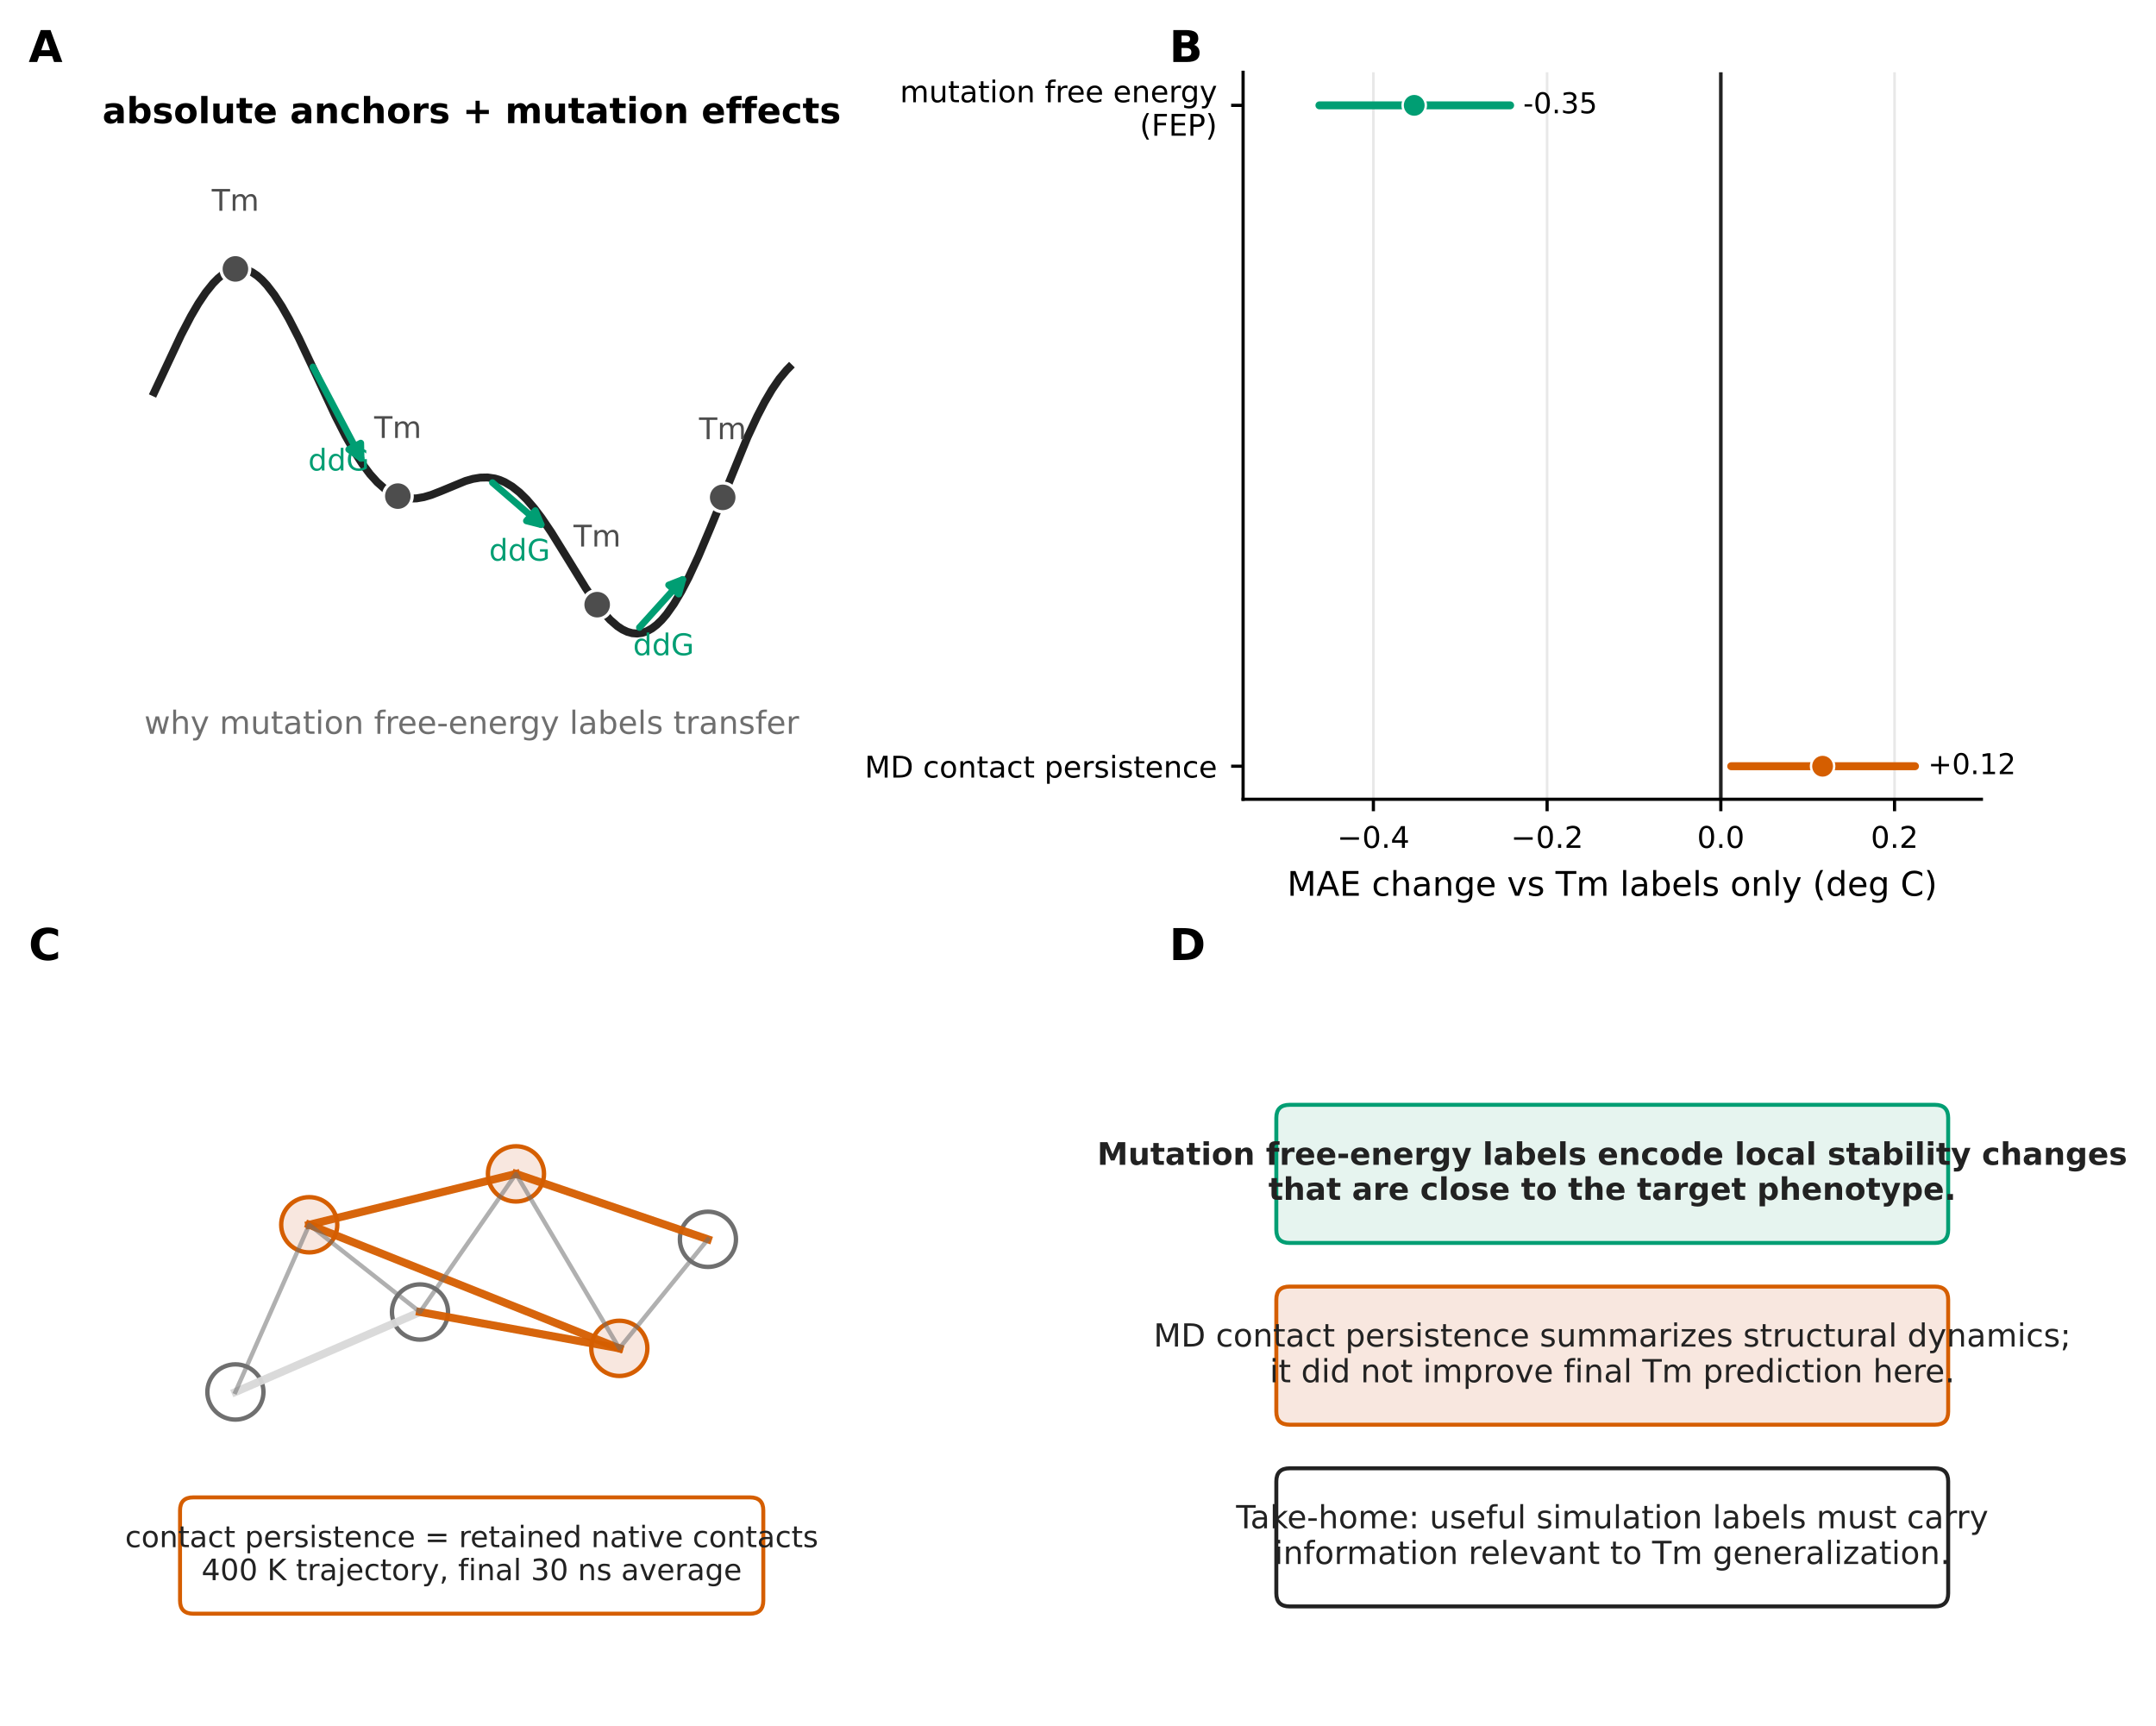
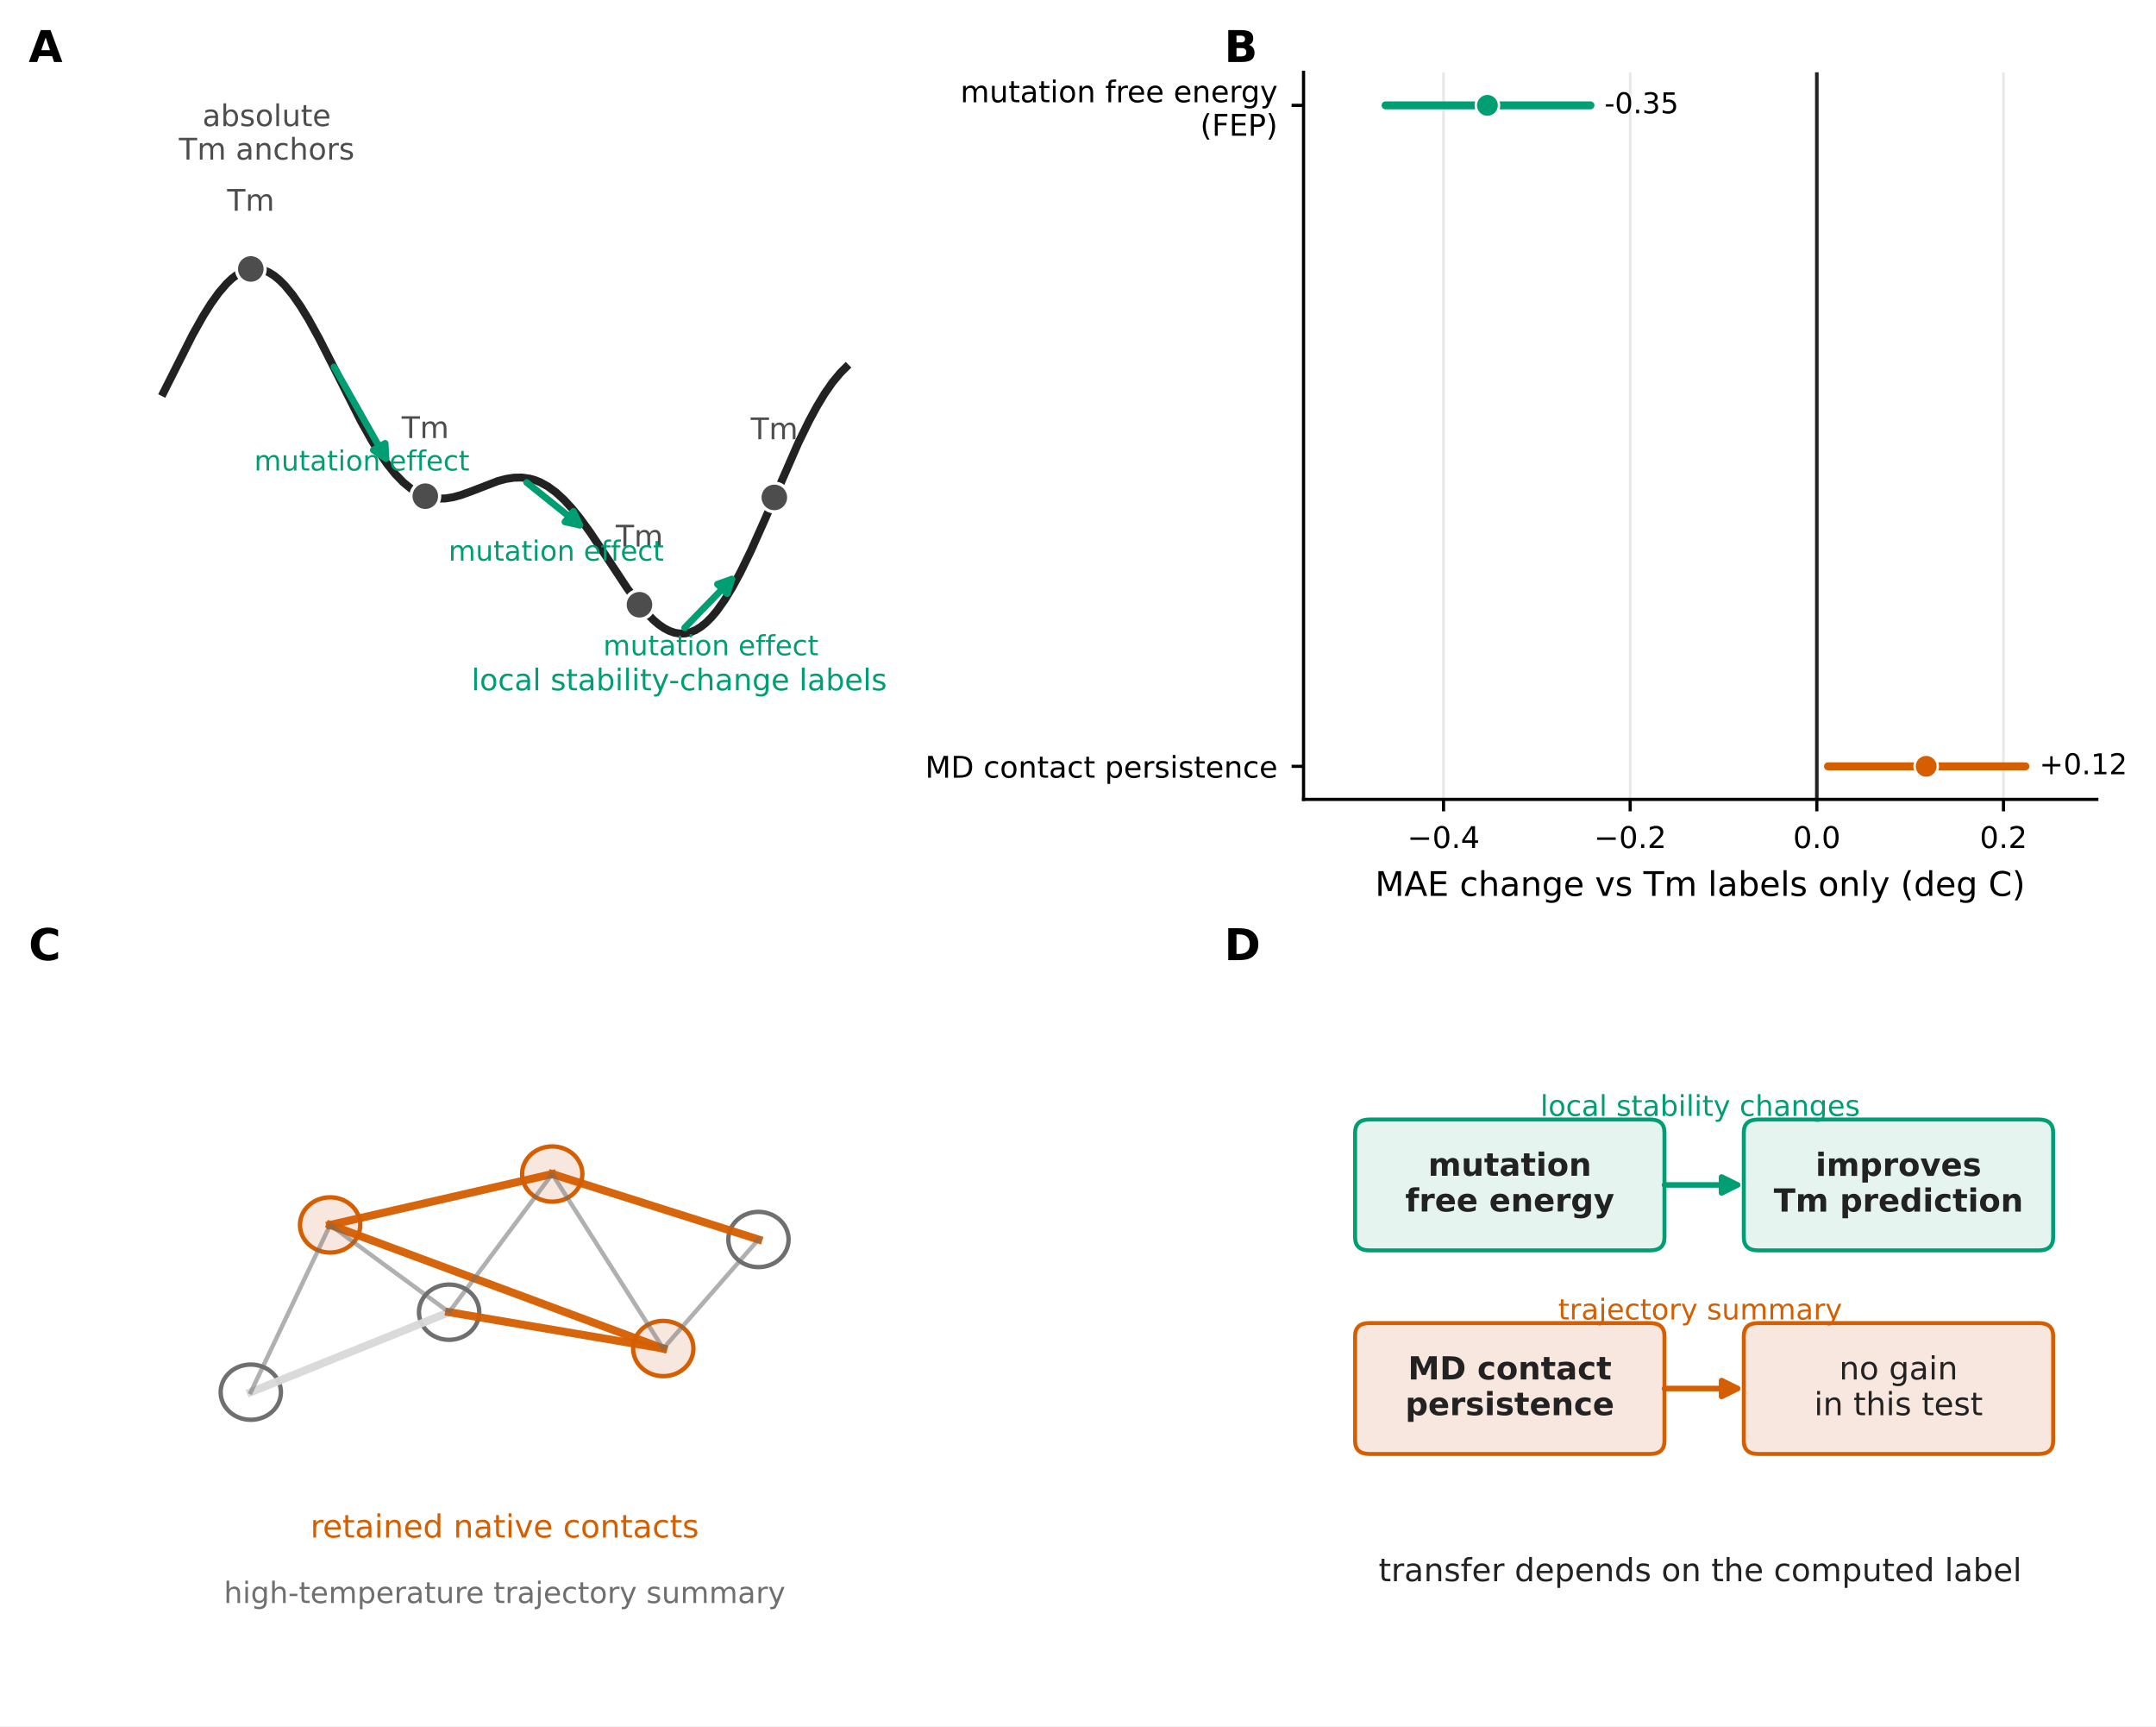
- <svg xmlns="http://www.w3.org/2000/svg" xmlns:xlink="http://www.w3.org/1999/xlink" width="541.231pt" height="433.198pt" viewBox="0 0 541.231 433.198" version="1.1">
+ <svg xmlns="http://www.w3.org/2000/svg" xmlns:xlink="http://www.w3.org/1999/xlink" width="541.199pt" height="433.198pt" viewBox="0 0 541.199 433.198" version="1.1">
  <defs>
    <style type="text/css">*{stroke-linejoin: round; stroke-linecap: butt}</style>
  </defs>
  <g id="figure_1">
    <g id="patch_1">
-       <path d="M 0 433.198  L 541.231 433.198  L 541.231 0  L 0 0  z " style="fill: #ffffff" />
+       <path d="M 0 433.198  L 541.199 433.198  L 541.199 0  L 0 0  z " style="fill: #ffffff" />
    </g>
    <g id="axes_1">
      <g id="patch_2">
-         <path d="M 25.734 200.605  L 211.076 200.605  L 211.076 18.147  L 25.734 18.147  z " style="fill: #ffffff" />
+         <path d="M 27.112 200.605  L 226.232 200.605  L 226.232 18.147  L 27.112 18.147  z " style="fill: #ffffff" />
      </g>
      <g id="matplotlib.axis_1" />
      <g id="matplotlib.axis_2" />
      <g id="line2d_1">
-         <path d="M 38.708 98.486  L 45.478 84.056  L 47.939 79.346  L 49.786 76.189  L 51.632 73.432  L 53.478 71.139  L 54.709 69.894  L 55.94 68.891  L 57.171 68.141  L 58.402 67.651  L 59.632 67.427  L 60.863 67.469  L 62.094 67.779  L 63.325 68.353  L 64.556 69.185  L 65.787 70.267  L 67.017 71.587  L 68.864 73.984  L 70.71 76.833  L 72.556 80.068  L 75.018 84.858  L 78.71 92.676  L 84.249 104.516  L 86.711 109.34  L 89.173 113.668  L 91.019 116.515  L 92.865 118.977  L 94.711 121.028  L 96.558 122.655  L 97.788 123.504  L 99.019 124.169  L 100.25 124.655  L 101.481 124.97  L 102.712 125.125  L 104.558 125.085  L 106.404 124.765  L 108.251 124.222  L 110.712 123.263  L 116.866 120.714  L 118.713 120.187  L 120.559 119.878  L 122.405 119.84  L 124.251 120.113  L 125.482 120.483  L 126.713 121.012  L 128.559 122.109  L 130.406 123.571  L 132.252 125.388  L 134.098 127.536  L 135.944 129.979  L 138.406 133.611  L 142.099 139.571  L 147.022 147.575  L 149.484 151.183  L 151.33 153.565  L 153.176 155.589  L 155.022 157.191  L 156.253 157.997  L 157.484 158.576  L 158.715 158.916  L 159.946 159.009  L 161.177 158.848  L 162.408 158.427  L 163.638 157.747  L 164.869 156.808  L 166.1 155.614  L 167.331 154.173  L 169.177 151.567  L 171.023 148.466  L 172.87 144.925  L 175.331 139.631  L 178.408 132.343  L 187.64 109.745  L 190.101 104.464  L 191.948 100.912  L 193.794 97.77  L 195.64 95.078  L 197.486 92.864  L 198.102 92.235  L 198.102 92.235  " clip-path="url(#p7f6412b1ec)" style="fill: none; stroke: #222222; stroke-width: 2; stroke-linecap: square" />
+         <path d="M 41.05 98.486  L 48.323 84.056  L 50.968 79.346  L 52.952 76.189  L 54.935 73.432  L 56.919 71.139  L 58.241 69.894  L 59.563 68.891  L 60.886 68.141  L 62.208 67.651  L 63.53 67.427  L 64.853 67.469  L 66.175 67.779  L 67.497 68.353  L 68.82 69.185  L 70.142 70.267  L 71.464 71.587  L 73.448 73.984  L 75.431 76.833  L 77.415 80.068  L 80.06 84.858  L 83.365 91.344  L 90.638 105.76  L 93.283 110.474  L 95.267 113.668  L 97.25 116.515  L 99.234 118.977  L 101.217 121.028  L 103.201 122.655  L 104.523 123.504  L 105.845 124.169  L 107.168 124.655  L 108.49 124.97  L 109.812 125.125  L 111.796 125.085  L 113.779 124.765  L 115.763 124.222  L 118.408 123.263  L 125.019 120.714  L 127.003 120.187  L 128.986 119.878  L 130.97 119.84  L 132.953 120.113  L 134.276 120.483  L 135.598 121.012  L 137.582 122.109  L 139.565 123.571  L 141.549 125.388  L 143.532 127.536  L 145.516 129.979  L 148.16 133.611  L 152.127 139.571  L 157.417 147.575  L 160.061 151.183  L 162.045 153.565  L 164.028 155.589  L 165.351 156.708  L 166.673 157.622  L 167.996 158.315  L 169.318 158.776  L 170.64 158.994  L 171.963 158.961  L 173.285 158.67  L 174.607 158.12  L 175.93 157.31  L 177.252 156.243  L 178.574 154.924  L 179.897 153.362  L 181.88 150.586  L 183.864 147.332  L 185.847 143.658  L 188.492 138.224  L 191.798 130.827  L 200.393 111.147  L 203.038 105.73  L 205.021 102.053  L 207.005 98.769  L 208.988 95.924  L 210.972 93.548  L 212.294 92.235  L 212.294 92.235  " clip-path="url(#p0a78d95cc8)" style="fill: none; stroke: #222222; stroke-width: 2; stroke-linecap: square" />
      </g>
      <g id="text_1">
-         <text style="font-size: 7.5px; font-family: 'DejaVu Sans'; text-anchor: middle; fill: #4d4d4d" x="59.096" y="52.899" transform="rotate(-0 59.09565 52.89883)">Tm</text>
+         <text style="font-size: 7.5px; font-family: 'DejaVu Sans'; text-anchor: middle; fill: #4d4d4d" x="62.954" y="52.899" transform="rotate(-0 62.95372 52.89883)">Tm</text>
      </g>
      <g id="text_2">
-         <text style="font-size: 7.5px; font-family: 'DejaVu Sans'; text-anchor: middle; fill: #4d4d4d" x="99.871" y="109.922" transform="rotate(-0 99.87081 109.9217)">Tm</text>
+         <text style="font-size: 7.5px; font-family: 'DejaVu Sans'; text-anchor: middle; fill: #4d4d4d" x="106.76" y="109.922" transform="rotate(-0 106.7602 109.9217)">Tm</text>
      </g>
      <g id="text_3">
-         <text style="font-size: 7.5px; font-family: 'DejaVu Sans'; text-anchor: middle; fill: #4d4d4d" x="149.913" y="137.165" transform="rotate(-0 149.913 137.1649)">Tm</text>
+         <text style="font-size: 7.5px; font-family: 'DejaVu Sans'; text-anchor: middle; fill: #4d4d4d" x="160.523" y="137.165" transform="rotate(-0 160.5227 137.1649)">Tm</text>
      </g>
      <g id="text_4">
-         <text style="font-size: 7.5px; font-family: 'DejaVu Sans'; text-anchor: middle; fill: #4d4d4d" x="181.421" y="110.233" transform="rotate(-0 181.4211 110.2334)">Tm</text>
+         <text style="font-size: 7.5px; font-family: 'DejaVu Sans'; text-anchor: middle; fill: #4d4d4d" x="194.373" y="110.233" transform="rotate(-0 194.3732 110.2334)">Tm</text>
      </g>
      <g id="patch_3">
-         <path d="M 78.562 92.11  Q 85.044 104.403 90.639 115.015  " style="fill: none; stroke: #009e73; stroke-width: 1.7; stroke-linecap: round" />
-         <path d="M 90.557 111.215  L 90.639 115.015  L 87.55 112.801  z " style="fill: #009e73; stroke: #009e73; stroke-width: 1.7; stroke-linecap: round" />
+         <path d="M 83.852 92.082  Q 90.83 104.402 96.872 115.067  " style="fill: none; stroke: #009e73; stroke-width: 1.7; stroke-linecap: round" />
+         <path d="M 96.675 111.271  L 96.872 115.067  L 93.717 112.946  z " style="fill: #009e73; stroke: #009e73; stroke-width: 1.7; stroke-linecap: round" />
      </g>
      <g id="text_5">
-         <text style="font-size: 7.5px; font-family: 'DejaVu Sans'; text-anchor: middle; fill: #009e73" x="85.043" y="118.087" transform="rotate(-0 85.04348 118.0868)">ddG</text>
+         <text style="font-size: 7px; font-family: 'DejaVu Sans'; text-anchor: middle; fill: #009e73" x="90.831" y="118.087" transform="rotate(-0 90.83058 118.0868)">mutation effect</text>
      </g>
      <g id="patch_4">
-         <path d="M 123.625 121.135  Q 130.451 127.022 135.839 131.667  " style="fill: none; stroke: #009e73; stroke-width: 1.7; stroke-linecap: round" />
-         <path d="M 134.374 128.159  L 135.839 131.667  L 132.153 130.734  z " style="fill: #009e73; stroke: #009e73; stroke-width: 1.7; stroke-linecap: round" />
+         <path d="M 132.214 121.082  Q 139.615 127.022 145.533 131.772  " style="fill: none; stroke: #009e73; stroke-width: 1.7; stroke-linecap: round" />
+         <path d="M 143.946 128.318  L 145.533 131.772  L 141.818 130.97  z " style="fill: #009e73; stroke: #009e73; stroke-width: 1.7; stroke-linecap: round" />
      </g>
      <g id="text_6">
-         <text style="font-size: 7.5px; font-family: 'DejaVu Sans'; text-anchor: middle; fill: #009e73" x="130.452" y="140.707" transform="rotate(-0 130.4522 140.7066)">ddG</text>
+         <text style="font-size: 7px; font-family: 'DejaVu Sans'; text-anchor: middle; fill: #009e73" x="139.615" y="140.707" transform="rotate(-0 139.6151 140.7066)">mutation effect</text>
      </g>
      <g id="patch_5">
-         <path d="M 160.521 157.489  Q 166.594 150.761 171.394 145.444  " style="fill: none; stroke: #009e73; stroke-width: 1.7; stroke-linecap: round" />
-         <path d="M 167.854 146.829  L 171.394 145.444  L 170.378 149.107  z " style="fill: #009e73; stroke: #009e73; stroke-width: 1.7; stroke-linecap: round" />
+         <path d="M 171.873 157.537  Q 178.444 150.761 183.692 145.35  " style="fill: none; stroke: #009e73; stroke-width: 1.7; stroke-linecap: round" />
+         <path d="M 180.105 146.607  L 183.692 145.35  L 182.546 148.974  z " style="fill: #009e73; stroke: #009e73; stroke-width: 1.7; stroke-linecap: round" />
      </g>
      <g id="text_7">
-         <text style="font-size: 7.5px; font-family: 'DejaVu Sans'; text-anchor: middle; fill: #009e73" x="166.594" y="164.446" transform="rotate(-0 166.5938 164.4464)">ddG</text>
+         <text style="font-size: 7px; font-family: 'DejaVu Sans'; text-anchor: middle; fill: #009e73" x="178.444" y="164.446" transform="rotate(-0 178.4436 164.4464)">mutation effect</text>
      </g>
      <g id="text_8">
-         <text style="font-weight: 700; font-size: 9px; font-family: 'DejaVu Sans'; text-anchor: middle" x="118.405" y="30.92" transform="rotate(-0 118.405 30.91951)">absolute anchors + mutation effects</text>
+         <text style="font-size: 7.5px; font-family: 'DejaVu Sans'; fill: #4d4d4d" transform="translate(50.81347 31.64404)">absolute</text>
+         <text style="font-size: 7.5px; font-family: 'DejaVu Sans'; fill: #4d4d4d" transform="translate(44.89844 40.0424)">Tm anchors</text>
      </g>
      <g id="text_9">
-         <text style="font-size: 8px; font-family: 'DejaVu Sans'; text-anchor: middle; fill: #6f6f6f" x="118.405" y="184.184" transform="rotate(-0 118.405 184.1841)">why mutation free-energy labels transfer</text>
+         <text style="font-size: 7.5px; font-family: 'DejaVu Sans'; text-anchor: middle; fill: #009e73" x="170.479" y="173.237" transform="rotate(-0 170.4788 173.2366)">local stability-change labels</text>
      </g>
      <g id="text_10">
        <text style="font-weight: 700; font-size: 11px; font-family: 'DejaVu Sans'; text-anchor: start" x="7.2" y="15.558" transform="rotate(-0 7.2 15.55828)">A</text>
      </g>
      <g id="PathCollection_1">
        <defs>
-           <path id="m92c6ccf106" d="M 0 3.606  C 0.956 3.606 1.873 3.226 2.55 2.55  C 3.226 1.873 3.606 0.956 3.606 0  C 3.606 -0.956 3.226 -1.873 2.55 -2.55  C 1.873 -3.226 0.956 -3.606 0 -3.606  C -0.956 -3.606 -1.873 -3.226 -2.55 -2.55  C -3.226 -1.873 -3.606 -0.956 -3.606 0  C -3.606 0.956 -3.226 1.873 -2.55 2.55  C -1.873 3.226 -0.956 3.606 0 3.606  z " style="stroke: #ffffff; stroke-width: 0.8" />
+           <path id="m68d728c85e" d="M 0 3.606  C 0.956 3.606 1.873 3.226 2.55 2.55  C 3.226 1.873 3.606 0.956 3.606 0  C 3.606 -0.956 3.226 -1.873 2.55 -2.55  C 1.873 -3.226 0.956 -3.606 0 -3.606  C -0.956 -3.606 -1.873 -3.226 -2.55 -2.55  C -3.226 -1.873 -3.606 -0.956 -3.606 0  C -3.606 0.956 -3.226 1.873 -2.55 2.55  C -1.873 3.226 -0.956 3.606 0 3.606  z " style="stroke: #ffffff; stroke-width: 0.8" />
        </defs>
-         <g clip-path="url(#p7f6412b1ec)">
-           <use xlink:href="#m92c6ccf106" x="59.096" y="67.495" style="fill: #4d4d4d; stroke: #ffffff; stroke-width: 0.8" />
-           <use xlink:href="#m92c6ccf106" x="99.871" y="124.518" style="fill: #4d4d4d; stroke: #ffffff; stroke-width: 0.8" />
-           <use xlink:href="#m92c6ccf106" x="149.913" y="151.762" style="fill: #4d4d4d; stroke: #ffffff; stroke-width: 0.8" />
-           <use xlink:href="#m92c6ccf106" x="181.421" y="124.83" style="fill: #4d4d4d; stroke: #ffffff; stroke-width: 0.8" />
+         <g clip-path="url(#p0a78d95cc8)">
+           <use xlink:href="#m68d728c85e" x="62.954" y="67.495" style="fill: #4d4d4d; stroke: #ffffff; stroke-width: 0.8" />
+           <use xlink:href="#m68d728c85e" x="106.76" y="124.518" style="fill: #4d4d4d; stroke: #ffffff; stroke-width: 0.8" />
+           <use xlink:href="#m68d728c85e" x="160.523" y="151.762" style="fill: #4d4d4d; stroke: #ffffff; stroke-width: 0.8" />
+           <use xlink:href="#m68d728c85e" x="194.373" y="124.83" style="fill: #4d4d4d; stroke: #ffffff; stroke-width: 0.8" />
        </g>
      </g>
    </g>
    <g id="axes_2">
      <g id="patch_6">
-         <path d="M 312.06 200.605  L 497.401 200.605  L 497.401 18.147  L 312.06 18.147  z " style="fill: #ffffff" />
+         <path d="M 327.217 200.605  L 526.337 200.605  L 526.337 18.147  L 327.217 18.147  z " style="fill: #ffffff" />
      </g>
      <g id="matplotlib.axis_3">
        <g id="xtick_1">
          <g id="line2d_2">
-             <path d="M 344.767 200.605  L 344.767 18.147  " clip-path="url(#p10376f0e86)" style="fill: none; stroke: #e8e8e8; stroke-width: 0.65; stroke-linecap: square" />
+             <path d="M 362.355 200.605  L 362.355 18.147  " clip-path="url(#pe336ea49fa)" style="fill: none; stroke: #e8e8e8; stroke-width: 0.65; stroke-linecap: square" />
          </g>
          <g id="line2d_3">
            <defs>
-               <path id="ma1f1b4b712" d="M 0 0  L 0 3  " style="stroke: #000000; stroke-width: 0.8" />
+               <path id="mdc7cc688bf" d="M 0 0  L 0 3  " style="stroke: #000000; stroke-width: 0.8" />
            </defs>
            <g>
-               <use xlink:href="#ma1f1b4b712" x="344.767" y="200.605" style="stroke: #000000; stroke-width: 0.8" />
+               <use xlink:href="#mdc7cc688bf" x="362.355" y="200.605" style="stroke: #000000; stroke-width: 0.8" />
            </g>
          </g>
          <g id="text_11">
-             <text style="font-size: 7.5px; font-family: 'DejaVu Sans'; text-anchor: middle" x="344.767" y="212.804" transform="rotate(-0 344.7672 212.8041)">−0.4</text>
+             <text style="font-size: 7.5px; font-family: 'DejaVu Sans'; text-anchor: middle" x="362.355" y="212.804" transform="rotate(-0 362.3555 212.8041)">−0.4</text>
          </g>
        </g>
        <g id="xtick_2">
          <g id="line2d_4">
-             <path d="M 388.377 200.605  L 388.377 18.147  " clip-path="url(#p10376f0e86)" style="fill: none; stroke: #e8e8e8; stroke-width: 0.65; stroke-linecap: square" />
+             <path d="M 409.207 200.605  L 409.207 18.147  " clip-path="url(#pe336ea49fa)" style="fill: none; stroke: #e8e8e8; stroke-width: 0.65; stroke-linecap: square" />
          </g>
          <g id="line2d_5">
            <g>
-               <use xlink:href="#ma1f1b4b712" x="388.377" y="200.605" style="stroke: #000000; stroke-width: 0.8" />
+               <use xlink:href="#mdc7cc688bf" x="409.207" y="200.605" style="stroke: #000000; stroke-width: 0.8" />
            </g>
          </g>
          <g id="text_12">
-             <text style="font-size: 7.5px; font-family: 'DejaVu Sans'; text-anchor: middle" x="388.377" y="212.804" transform="rotate(-0 388.377 212.8041)">−0.2</text>
+             <text style="font-size: 7.5px; font-family: 'DejaVu Sans'; text-anchor: middle" x="409.207" y="212.804" transform="rotate(-0 409.2073 212.8041)">−0.2</text>
          </g>
        </g>
        <g id="xtick_3">
          <g id="line2d_6">
-             <path d="M 431.987 200.605  L 431.987 18.147  " clip-path="url(#p10376f0e86)" style="fill: none; stroke: #e8e8e8; stroke-width: 0.65; stroke-linecap: square" />
+             <path d="M 456.059 200.605  L 456.059 18.147  " clip-path="url(#pe336ea49fa)" style="fill: none; stroke: #e8e8e8; stroke-width: 0.65; stroke-linecap: square" />
          </g>
          <g id="line2d_7">
            <g>
-               <use xlink:href="#ma1f1b4b712" x="431.987" y="200.605" style="stroke: #000000; stroke-width: 0.8" />
+               <use xlink:href="#mdc7cc688bf" x="456.059" y="200.605" style="stroke: #000000; stroke-width: 0.8" />
            </g>
          </g>
          <g id="text_13">
-             <text style="font-size: 7.5px; font-family: 'DejaVu Sans'; text-anchor: middle" x="431.987" y="212.804" transform="rotate(-0 431.9868 212.8041)">0.0</text>
+             <text style="font-size: 7.5px; font-family: 'DejaVu Sans'; text-anchor: middle" x="456.059" y="212.804" transform="rotate(-0 456.0592 212.8041)">0.0</text>
          </g>
        </g>
        <g id="xtick_4">
          <g id="line2d_8">
-             <path d="M 475.597 200.605  L 475.597 18.147  " clip-path="url(#p10376f0e86)" style="fill: none; stroke: #e8e8e8; stroke-width: 0.65; stroke-linecap: square" />
+             <path d="M 502.911 200.605  L 502.911 18.147  " clip-path="url(#pe336ea49fa)" style="fill: none; stroke: #e8e8e8; stroke-width: 0.65; stroke-linecap: square" />
          </g>
          <g id="line2d_9">
            <g>
-               <use xlink:href="#ma1f1b4b712" x="475.597" y="200.605" style="stroke: #000000; stroke-width: 0.8" />
+               <use xlink:href="#mdc7cc688bf" x="502.911" y="200.605" style="stroke: #000000; stroke-width: 0.8" />
            </g>
          </g>
          <g id="text_14">
-             <text style="font-size: 7.5px; font-family: 'DejaVu Sans'; text-anchor: middle" x="475.597" y="212.804" transform="rotate(-0 475.5966 212.8041)">0.2</text>
+             <text style="font-size: 7.5px; font-family: 'DejaVu Sans'; text-anchor: middle" x="502.911" y="212.804" transform="rotate(-0 502.9111 212.8041)">0.2</text>
          </g>
        </g>
        <g id="text_15">
-           <text style="font-size: 8.5px; font-family: 'DejaVu Sans'; text-anchor: middle" x="404.731" y="224.823" transform="rotate(-0 404.7307 224.8225)">MAE change vs Tm labels only (deg C)</text>
+           <text style="font-size: 8.5px; font-family: 'DejaVu Sans'; text-anchor: middle" x="426.777" y="224.823" transform="rotate(-0 426.7768 224.8225)">MAE change vs Tm labels only (deg C)</text>
        </g>
      </g>
      <g id="matplotlib.axis_4">
        <g id="ytick_1">
          <g id="line2d_10">
            <defs>
-               <path id="mf823dee816" d="M 0 0  L -3 0  " style="stroke: #000000; stroke-width: 0.8" />
+               <path id="mca702fd974" d="M 0 0  L -3 0  " style="stroke: #000000; stroke-width: 0.8" />
            </defs>
            <g>
-               <use xlink:href="#mf823dee816" x="312.06" y="26.441" style="stroke: #000000; stroke-width: 0.8" />
+               <use xlink:href="#mca702fd974" x="327.217" y="26.441" style="stroke: #000000; stroke-width: 0.8" />
            </g>
          </g>
          <g id="text_16">
-             <text style="font-size: 7.5px; font-family: 'DejaVu Sans'" transform="translate(225.9122 25.66112)">mutation free energy</text>
-             <text style="font-size: 7.5px; font-family: 'DejaVu Sans'" transform="translate(286.1325 34.05948)">(FEP)</text>
+             <text style="font-size: 7.5px; font-family: 'DejaVu Sans'" transform="translate(241.0689 25.66112)">mutation free energy</text>
+             <text style="font-size: 7.5px; font-family: 'DejaVu Sans'" transform="translate(301.2892 34.05948)">(FEP)</text>
          </g>
        </g>
        <g id="ytick_2">
          <g id="line2d_11">
            <g>
-               <use xlink:href="#mf823dee816" x="312.06" y="192.312" style="stroke: #000000; stroke-width: 0.8" />
+               <use xlink:href="#mca702fd974" x="327.217" y="192.312" style="stroke: #000000; stroke-width: 0.8" />
            </g>
          </g>
          <g id="text_17">
-             <text style="font-size: 7.5px; font-family: 'DejaVu Sans'; text-anchor: end" x="305.56" y="195.161" transform="rotate(-0 305.5599 195.1611)">MD contact persistence</text>
+             <text style="font-size: 7.5px; font-family: 'DejaVu Sans'; text-anchor: end" x="320.717" y="195.161" transform="rotate(-0 320.7166 195.1611)">MD contact persistence</text>
          </g>
        </g>
      </g>
      <g id="line2d_12">
-         <path d="M 431.987 200.605  L 431.987 18.147  " clip-path="url(#p10376f0e86)" style="fill: none; stroke: #222222; stroke-width: 0.9; stroke-linecap: square" />
+         <path d="M 456.059 200.605  L 456.059 18.147  " clip-path="url(#pe336ea49fa)" style="fill: none; stroke: #222222; stroke-width: 0.9; stroke-linecap: square" />
      </g>
      <g id="patch_7">
-         <path d="M 312.06 200.605  L 312.06 18.147  " style="fill: none; stroke: #000000; stroke-width: 0.8; stroke-linejoin: miter; stroke-linecap: square" />
+         <path d="M 327.217 200.605  L 327.217 18.147  " style="fill: none; stroke: #000000; stroke-width: 0.8; stroke-linejoin: miter; stroke-linecap: square" />
      </g>
      <g id="patch_8">
-         <path d="M 312.06 200.605  L 497.401 200.605  " style="fill: none; stroke: #000000; stroke-width: 0.8; stroke-linejoin: miter; stroke-linecap: square" />
+         <path d="M 327.217 200.605  L 526.337 200.605  " style="fill: none; stroke: #000000; stroke-width: 0.8; stroke-linejoin: miter; stroke-linecap: square" />
      </g>
      <g id="line2d_13">
-         <path d="M 331.226 26.441  L 379.095 26.441  " clip-path="url(#p10376f0e86)" style="fill: none; stroke: #009e73; stroke-width: 2; stroke-linecap: round" />
+         <path d="M 347.807 26.441  L 399.235 26.441  " clip-path="url(#pe336ea49fa)" style="fill: none; stroke: #009e73; stroke-width: 2; stroke-linecap: round" />
      </g>
      <g id="text_18">
-         <text style="font-size: 7.2px; font-family: 'DejaVu Sans'; text-anchor: start" x="382.365" y="28.428" transform="rotate(-0 382.3654 28.42775)">-0.35</text>
+         <text style="font-size: 7.2px; font-family: 'DejaVu Sans'; text-anchor: start" x="402.749" y="28.428" transform="rotate(-0 402.7488 28.42775)">-0.35</text>
      </g>
      <g id="line2d_14">
-         <path d="M 434.594 192.312  L 480.725 192.312  " clip-path="url(#p10376f0e86)" style="fill: none; stroke: #d55e00; stroke-width: 2; stroke-linecap: round" />
+         <path d="M 458.86 192.312  L 508.421 192.312  " clip-path="url(#pe336ea49fa)" style="fill: none; stroke: #d55e00; stroke-width: 2; stroke-linecap: round" />
      </g>
      <g id="text_19">
-         <text style="font-size: 7.2px; font-family: 'DejaVu Sans'; text-anchor: start" x="483.996" y="194.298" transform="rotate(-0 483.996 194.2985)">+0.12</text>
+         <text style="font-size: 7.2px; font-family: 'DejaVu Sans'; text-anchor: start" x="511.935" y="194.298" transform="rotate(-0 511.9349 194.2985)">+0.12</text>
      </g>
      <g id="text_20">
-         <text style="font-weight: 700; font-size: 11px; font-family: 'DejaVu Sans'; text-anchor: start" x="293.526" y="15.558" transform="rotate(-0 293.5257 15.55828)">B</text>
+         <text style="font-weight: 700; font-size: 11px; font-family: 'DejaVu Sans'; text-anchor: start" x="307.305" y="15.558" transform="rotate(-0 307.3045 15.55828)">B</text>
      </g>
      <g id="PathCollection_2">
        <defs>
-           <path id="m4b42b04f77" d="M 0 2.915  C 0.773 2.915 1.515 2.608 2.062 2.062  C 2.608 1.515 2.915 0.773 2.915 0  C 2.915 -0.773 2.608 -1.515 2.062 -2.062  C 1.515 -2.608 0.773 -2.915 0 -2.915  C -0.773 -2.915 -1.515 -2.608 -2.062 -2.062  C -2.608 -1.515 -2.915 -0.773 -2.915 0  C -2.915 0.773 -2.608 1.515 -2.062 2.062  C -1.515 2.608 -0.773 2.915 0 2.915  z " style="stroke: #ffffff; stroke-width: 0.6" />
+           <path id="md06b63b255" d="M 0 2.915  C 0.773 2.915 1.515 2.608 2.062 2.062  C 2.608 1.515 2.915 0.773 2.915 0  C 2.915 -0.773 2.608 -1.515 2.062 -2.062  C 1.515 -2.608 0.773 -2.915 0 -2.915  C -0.773 -2.915 -1.515 -2.608 -2.062 -2.062  C -2.608 -1.515 -2.915 -0.773 -2.915 0  C -2.915 0.773 -2.608 1.515 -2.062 2.062  C -1.515 2.608 -0.773 2.915 0 2.915  z " style="stroke: #ffffff; stroke-width: 0.6" />
        </defs>
-         <g clip-path="url(#p10376f0e86)">
-           <use xlink:href="#m4b42b04f77" x="355.021" y="26.441" style="fill: #009e73; stroke: #ffffff; stroke-width: 0.6" />
+         <g clip-path="url(#pe336ea49fa)">
+           <use xlink:href="#md06b63b255" x="373.371" y="26.441" style="fill: #009e73; stroke: #ffffff; stroke-width: 0.6" />
        </g>
      </g>
      <g id="PathCollection_3">
        <defs>
-           <path id="mbc3752636d" d="M 0 2.915  C 0.773 2.915 1.515 2.608 2.062 2.062  C 2.608 1.515 2.915 0.773 2.915 0  C 2.915 -0.773 2.608 -1.515 2.062 -2.062  C 1.515 -2.608 0.773 -2.915 0 -2.915  C -0.773 -2.915 -1.515 -2.608 -2.062 -2.062  C -2.608 -1.515 -2.915 -0.773 -2.915 0  C -2.915 0.773 -2.608 1.515 -2.062 2.062  C -1.515 2.608 -0.773 2.915 0 2.915  z " style="stroke: #ffffff; stroke-width: 0.6" />
+           <path id="md0e04d374a" d="M 0 2.915  C 0.773 2.915 1.515 2.608 2.062 2.062  C 2.608 1.515 2.915 0.773 2.915 0  C 2.915 -0.773 2.608 -1.515 2.062 -2.062  C 1.515 -2.608 0.773 -2.915 0 -2.915  C -0.773 -2.915 -1.515 -2.608 -2.062 -2.062  C -2.608 -1.515 -2.915 -0.773 -2.915 0  C -2.915 0.773 -2.608 1.515 -2.062 2.062  C -1.515 2.608 -0.773 2.915 0 2.915  z " style="stroke: #ffffff; stroke-width: 0.6" />
        </defs>
-         <g clip-path="url(#p10376f0e86)">
-           <use xlink:href="#mbc3752636d" x="457.536" y="192.312" style="fill: #d55e00; stroke: #ffffff; stroke-width: 0.6" />
+         <g clip-path="url(#pe336ea49fa)">
+           <use xlink:href="#md0e04d374a" x="483.508" y="192.312" style="fill: #d55e00; stroke: #ffffff; stroke-width: 0.6" />
        </g>
      </g>
    </g>
    <g id="axes_3">
      <g id="patch_9">
-         <path d="M 25.734 425.998  L 211.076 425.998  L 211.076 243.54  L 25.734 243.54  z " style="fill: #ffffff" />
+         <path d="M 27.112 425.998  L 226.232 425.998  L 226.232 243.54  L 27.112 243.54  z " style="fill: #ffffff" />
      </g>
      <g id="patch_10">
-         <path d="M 59.096 356.299  C 60.963 356.299 62.755 355.568 64.076 354.268  C 65.397 352.968 66.139 351.204 66.139 349.365  C 66.139 347.527 65.397 345.763 64.076 344.463  C 62.755 343.163 60.963 342.432 59.096 342.432  C 57.228 342.432 55.436 343.163 54.116 344.463  C 52.795 345.763 52.053 347.527 52.053 349.365  C 52.053 351.204 52.795 352.968 54.116 354.268  C 55.436 355.568 57.228 356.299 59.096 356.299  z " clip-path="url(#pc7d5db1dea)" style="fill: #ffffff; stroke: #6f6f6f; stroke-width: 1.1; stroke-linejoin: miter" />
+         <path d="M 62.954 356.299  C 64.96 356.299 66.885 355.568 68.304 354.268  C 69.723 352.968 70.52 351.204 70.52 349.365  C 70.52 347.527 69.723 345.763 68.304 344.463  C 66.885 343.163 64.96 342.432 62.954 342.432  C 60.947 342.432 59.022 343.163 57.603 344.463  C 56.184 345.763 55.387 347.527 55.387 349.365  C 55.387 351.204 56.184 352.968 57.603 354.268  C 59.022 355.568 60.947 356.299 62.954 356.299  z " clip-path="url(#pad0e3def1a)" style="fill: #ffffff; stroke: #6f6f6f; stroke-width: 1.1; stroke-linejoin: miter" />
      </g>
      <g id="patch_11">
-         <path d="M 77.63 314.334  C 79.498 314.334 81.289 313.603 82.61 312.303  C 83.931 311.003 84.673 309.239 84.673 307.4  C 84.673 305.561 83.931 303.798 82.61 302.498  C 81.289 301.197 79.498 300.467 77.63 300.467  C 75.762 300.467 73.97 301.197 72.65 302.498  C 71.329 303.798 70.587 305.561 70.587 307.4  C 70.587 309.239 71.329 311.003 72.65 312.303  C 73.97 313.603 75.762 314.334 77.63 314.334  z " clip-path="url(#pc7d5db1dea)" style="fill: #f8e7df; stroke: #d55e00; stroke-width: 1.1; stroke-linejoin: miter" />
+         <path d="M 82.866 314.334  C 84.872 314.334 86.797 313.603 88.216 312.303  C 89.635 311.003 90.432 309.239 90.432 307.4  C 90.432 305.561 89.635 303.798 88.216 302.498  C 86.797 301.197 84.872 300.467 82.866 300.467  C 80.859 300.467 78.934 301.197 77.515 302.498  C 76.096 303.798 75.299 305.561 75.299 307.4  C 75.299 309.239 76.096 311.003 77.515 312.303  C 78.934 313.603 80.859 314.334 82.866 314.334  z " clip-path="url(#pad0e3def1a)" style="fill: #f8e7df; stroke: #d55e00; stroke-width: 1.1; stroke-linejoin: miter" />
      </g>
      <g id="patch_12">
-         <path d="M 105.431 336.229  C 107.299 336.229 109.09 335.498 110.411 334.198  C 111.732 332.898 112.474 331.134 112.474 329.295  C 112.474 327.456 111.732 325.693 110.411 324.392  C 109.09 323.092 107.299 322.362 105.431 322.362  C 103.563 322.362 101.772 323.092 100.451 324.392  C 99.13 325.693 98.388 327.456 98.388 329.295  C 98.388 331.134 99.13 332.898 100.451 334.198  C 101.772 335.498 103.563 336.229 105.431 336.229  z " clip-path="url(#pc7d5db1dea)" style="fill: #ffffff; stroke: #6f6f6f; stroke-width: 1.1; stroke-linejoin: miter" />
+         <path d="M 112.734 336.229  C 114.741 336.229 116.665 335.498 118.084 334.198  C 119.503 332.898 120.3 331.134 120.3 329.295  C 120.3 327.456 119.503 325.693 118.084 324.392  C 116.665 323.092 114.741 322.362 112.734 322.362  C 110.727 322.362 108.802 323.092 107.383 324.392  C 105.965 325.693 105.167 327.456 105.167 329.295  C 105.167 331.134 105.965 332.898 107.383 334.198  C 108.802 335.498 110.727 336.229 112.734 336.229  z " clip-path="url(#pad0e3def1a)" style="fill: #ffffff; stroke: #6f6f6f; stroke-width: 1.1; stroke-linejoin: miter" />
      </g>
      <g id="patch_13">
-         <path d="M 129.525 301.562  C 131.393 301.562 133.185 300.831 134.506 299.531  C 135.826 298.231 136.568 296.467 136.568 294.628  C 136.568 292.789 135.826 291.026 134.506 289.725  C 133.185 288.425 131.393 287.695 129.525 287.695  C 127.658 287.695 125.866 288.425 124.545 289.725  C 123.225 291.026 122.482 292.789 122.482 294.628  C 122.482 296.467 123.225 298.231 124.545 299.531  C 125.866 300.831 127.658 301.562 129.525 301.562  z " clip-path="url(#pc7d5db1dea)" style="fill: #f8e7df; stroke: #d55e00; stroke-width: 1.1; stroke-linejoin: miter" />
+         <path d="M 138.619 301.562  C 140.626 301.562 142.551 300.831 143.97 299.531  C 145.389 298.231 146.186 296.467 146.186 294.628  C 146.186 292.789 145.389 291.026 143.97 289.725  C 142.551 288.425 140.626 287.695 138.619 287.695  C 136.613 287.695 134.688 288.425 133.269 289.725  C 131.85 291.026 131.053 292.789 131.053 294.628  C 131.053 296.467 131.85 298.231 133.269 299.531  C 134.688 300.831 136.613 301.562 138.619 301.562  z " clip-path="url(#pad0e3def1a)" style="fill: #f8e7df; stroke: #d55e00; stroke-width: 1.1; stroke-linejoin: miter" />
      </g>
      <g id="patch_14">
-         <path d="M 155.473 345.351  C 157.341 345.351 159.133 344.621 160.453 343.321  C 161.774 342.02 162.516 340.257 162.516 338.418  C 162.516 336.579 161.774 334.816 160.453 333.515  C 159.133 332.215 157.341 331.485 155.473 331.485  C 153.605 331.485 151.814 332.215 150.493 333.515  C 149.172 334.816 148.43 336.579 148.43 338.418  C 148.43 340.257 149.172 342.02 150.493 343.321  C 151.814 344.621 153.605 345.351 155.473 345.351  z " clip-path="url(#pc7d5db1dea)" style="fill: #f8e7df; stroke: #d55e00; stroke-width: 1.1; stroke-linejoin: miter" />
+         <path d="M 166.496 345.351  C 168.503 345.351 170.428 344.621 171.847 343.321  C 173.266 342.02 174.063 340.257 174.063 338.418  C 174.063 336.579 173.266 334.816 171.847 333.515  C 170.428 332.215 168.503 331.485 166.496 331.485  C 164.49 331.485 162.565 332.215 161.146 333.515  C 159.727 334.816 158.93 336.579 158.93 338.418  C 158.93 340.257 159.727 342.02 161.146 343.321  C 162.565 344.621 164.49 345.351 166.496 345.351  z " clip-path="url(#pad0e3def1a)" style="fill: #f8e7df; stroke: #d55e00; stroke-width: 1.1; stroke-linejoin: miter" />
      </g>
      <g id="patch_15">
-         <path d="M 177.714 317.983  C 179.582 317.983 181.374 317.252 182.694 315.952  C 184.015 314.652 184.757 312.888 184.757 311.049  C 184.757 309.211 184.015 307.447 182.694 306.147  C 181.374 304.846 179.582 304.116 177.714 304.116  C 175.846 304.116 174.055 304.846 172.734 306.147  C 171.413 307.447 170.671 309.211 170.671 311.049  C 170.671 312.888 171.413 314.652 172.734 315.952  C 174.055 317.252 175.846 317.983 177.714 317.983  z " clip-path="url(#pc7d5db1dea)" style="fill: #ffffff; stroke: #6f6f6f; stroke-width: 1.1; stroke-linejoin: miter" />
-       </g>
-       <g id="patch_16">
-         <path d="M 48.531 405.015  L 188.279 405.015  Q 191.615 405.015 191.615 401.731  L 191.615 379.106  Q 191.615 375.822 188.279 375.822  L 48.531 375.822  Q 45.195 375.822 45.195 379.106  L 45.195 401.731  Q 45.195 405.015 48.531 405.015  z " clip-path="url(#pc7d5db1dea)" style="fill: #ffffff; stroke: #d55e00; stroke-linejoin: miter" />
+         <path d="M 190.391 317.983  C 192.397 317.983 194.322 317.252 195.741 315.952  C 197.16 314.652 197.957 312.888 197.957 311.049  C 197.957 309.211 197.16 307.447 195.741 306.147  C 194.322 304.846 192.397 304.116 190.391 304.116  C 188.384 304.116 186.459 304.846 185.04 306.147  C 183.621 307.447 182.824 309.211 182.824 311.049  C 182.824 312.888 183.621 314.652 185.04 315.952  C 186.459 317.252 188.384 317.983 190.391 317.983  z " clip-path="url(#pad0e3def1a)" style="fill: #ffffff; stroke: #6f6f6f; stroke-width: 1.1; stroke-linejoin: miter" />
      </g>
      <g id="matplotlib.axis_5" />
      <g id="matplotlib.axis_6" />
      <g id="line2d_15">
-         <path d="M 59.096 349.365  L 105.431 329.295  " clip-path="url(#pc7d5db1dea)" style="fill: none; stroke: #d9d9d9; stroke-opacity: 0.95; stroke-width: 2; stroke-linecap: square" />
+         <path d="M 62.954 349.365  L 112.734 329.295  " clip-path="url(#pad0e3def1a)" style="fill: none; stroke: #d9d9d9; stroke-opacity: 0.95; stroke-width: 2; stroke-linecap: square" />
      </g>
      <g id="line2d_16">
-         <path d="M 77.63 307.4  L 129.525 294.628  " clip-path="url(#pc7d5db1dea)" style="fill: none; stroke: #d55e00; stroke-opacity: 0.95; stroke-width: 2; stroke-linecap: square" />
+         <path d="M 82.866 307.4  L 138.619 294.628  " clip-path="url(#pad0e3def1a)" style="fill: none; stroke: #d55e00; stroke-opacity: 0.95; stroke-width: 2; stroke-linecap: square" />
      </g>
      <g id="line2d_17">
-         <path d="M 105.431 329.295  L 155.473 338.418  " clip-path="url(#pc7d5db1dea)" style="fill: none; stroke: #d55e00; stroke-opacity: 0.95; stroke-width: 2; stroke-linecap: square" />
+         <path d="M 112.734 329.295  L 166.496 338.418  " clip-path="url(#pad0e3def1a)" style="fill: none; stroke: #d55e00; stroke-opacity: 0.95; stroke-width: 2; stroke-linecap: square" />
      </g>
      <g id="line2d_18">
-         <path d="M 129.525 294.628  L 177.714 311.049  " clip-path="url(#pc7d5db1dea)" style="fill: none; stroke: #d55e00; stroke-opacity: 0.95; stroke-width: 2; stroke-linecap: square" />
+         <path d="M 138.619 294.628  L 190.391 311.049  " clip-path="url(#pad0e3def1a)" style="fill: none; stroke: #d55e00; stroke-opacity: 0.95; stroke-width: 2; stroke-linecap: square" />
      </g>
      <g id="line2d_19">
-         <path d="M 77.63 307.4  L 155.473 338.418  " clip-path="url(#pc7d5db1dea)" style="fill: none; stroke: #d55e00; stroke-opacity: 0.95; stroke-width: 2; stroke-linecap: square" />
+         <path d="M 82.866 307.4  L 166.496 338.418  " clip-path="url(#pad0e3def1a)" style="fill: none; stroke: #d55e00; stroke-opacity: 0.95; stroke-width: 2; stroke-linecap: square" />
      </g>
      <g id="line2d_20">
-         <path d="M 59.096 349.365  L 77.63 307.4  L 105.431 329.295  L 129.525 294.628  L 155.473 338.418  L 177.714 311.049  " clip-path="url(#pc7d5db1dea)" style="fill: none; stroke: #6f6f6f; stroke-opacity: 0.55; stroke-width: 1.1; stroke-linecap: square" />
+         <path d="M 62.954 349.365  L 82.866 307.4  L 112.734 329.295  L 138.619 294.628  L 166.496 338.418  L 190.391 311.049  " clip-path="url(#pad0e3def1a)" style="fill: none; stroke: #6f6f6f; stroke-opacity: 0.55; stroke-width: 1.1; stroke-linecap: square" />
      </g>
      <g id="text_21">
-         <text style="font-size: 7.4px; font-family: 'DejaVu Sans'; fill: #222222" transform="translate(31.40468 388.3172)">contact persistence = retained native contacts</text>
-         <text style="font-size: 7.4px; font-family: 'DejaVu Sans'; fill: #222222" transform="translate(50.58224 396.6036)">400 K trajectory, final 30 ns average</text>
+         <text style="font-size: 8px; font-family: 'DejaVu Sans'; text-anchor: middle; fill: #d55e00" x="126.672" y="385.857" transform="rotate(-0 126.6723 385.857)">retained native contacts</text>
      </g>
      <g id="text_22">
+         <text style="font-size: 7.4px; font-family: 'DejaVu Sans'; text-anchor: middle; fill: #6f6f6f" x="126.672" y="402.278" transform="rotate(-0 126.6723 402.2782)">high-temperature trajectory summary</text>
+       </g>
+       <g id="text_23">
        <text style="font-weight: 700; font-size: 11px; font-family: 'DejaVu Sans'; text-anchor: start" x="7.2" y="240.951" transform="rotate(-0 7.2 240.9508)">C</text>
      </g>
    </g>
    <g id="axes_4">
+       <g id="patch_16">
+         <path d="M 327.217 425.998  L 526.337 425.998  L 526.337 243.54  L 327.217 243.54  z " style="fill: #ffffff" />
+       </g>
      <g id="patch_17">
-         <path d="M 312.06 425.998  L 497.401 425.998  L 497.401 243.54  L 312.06 243.54  z " style="fill: #ffffff" />
+         <path d="M 343.744 313.786  L 414.232 313.786  Q 417.816 313.786 417.816 310.502  L 417.816 284.228  Q 417.816 280.944 414.232 280.944  L 343.744 280.944  Q 340.159 280.944 340.159 284.228  L 340.159 310.502  Q 340.159 313.786 343.744 313.786  z " clip-path="url(#p5ac1effbc3)" style="fill: #e6f4ef; stroke: #009e73; stroke-linejoin: miter" />
      </g>
      <g id="patch_18">
-         <path d="M 323.736 311.962  L 485.725 311.962  Q 489.061 311.962 489.061 308.677  L 489.061 280.579  Q 489.061 277.295 485.725 277.295  L 323.736 277.295  Q 320.4 277.295 320.4 280.579  L 320.4 308.677  Q 320.4 311.962 323.736 311.962  z " clip-path="url(#p8497cb2f50)" style="fill: #e6f4ef; stroke: #009e73; stroke-linejoin: miter" />
+         <path d="M 441.313 313.786  L 511.801 313.786  Q 515.385 313.786 515.385 310.502  L 515.385 284.228  Q 515.385 280.944 511.801 280.944  L 441.313 280.944  Q 437.728 280.944 437.728 284.228  L 437.728 310.502  Q 437.728 313.786 441.313 313.786  z " clip-path="url(#p5ac1effbc3)" style="fill: #e6f4ef; stroke: #009e73; stroke-linejoin: miter" />
      </g>
      <g id="patch_19">
-         <path d="M 323.736 357.576  L 485.725 357.576  Q 489.061 357.576 489.061 354.292  L 489.061 326.193  Q 489.061 322.909 485.725 322.909  L 323.736 322.909  Q 320.4 322.909 320.4 326.193  L 320.4 354.292  Q 320.4 357.576 323.736 357.576  z " clip-path="url(#p8497cb2f50)" style="fill: #f8e7df; stroke: #d55e00; stroke-linejoin: miter" />
+         <path d="M 417.828 297.365  Q 427.773 297.365 436.152 297.365  " clip-path="url(#p5ac1effbc3)" style="fill: none; stroke: #009e73; stroke-width: 1.4; stroke-linecap: round" />
+         <path d="M 432.152 295.365  L 436.152 297.365  L 432.152 299.365  z " clip-path="url(#p5ac1effbc3)" style="fill: #009e73; stroke: #009e73; stroke-width: 1.4; stroke-linecap: round" />
      </g>
      <g id="patch_20">
-         <path d="M 323.736 403.191  L 485.725 403.191  Q 489.061 403.191 489.061 399.906  L 489.061 371.808  Q 489.061 368.524 485.725 368.524  L 323.736 368.524  Q 320.4 368.524 320.4 371.808  L 320.4 399.906  Q 320.4 403.191 323.736 403.191  z " clip-path="url(#p8497cb2f50)" style="fill: #ffffff; stroke: #222222; stroke-linejoin: miter" />
+         <path d="M 343.744 364.874  L 414.232 364.874  Q 417.816 364.874 417.816 361.59  L 417.816 335.316  Q 417.816 332.032 414.232 332.032  L 343.744 332.032  Q 340.159 332.032 340.159 335.316  L 340.159 361.59  Q 340.159 364.874 343.744 364.874  z " clip-path="url(#p5ac1effbc3)" style="fill: #f8e7df; stroke: #d55e00; stroke-linejoin: miter" />
+       </g>
+       <g id="patch_21">
+         <path d="M 441.313 364.874  L 511.801 364.874  Q 515.385 364.874 515.385 361.59  L 515.385 335.316  Q 515.385 332.032 511.801 332.032  L 441.313 332.032  Q 437.728 332.032 437.728 335.316  L 437.728 361.59  Q 437.728 364.874 441.313 364.874  z " clip-path="url(#p5ac1effbc3)" style="fill: #f8e7df; stroke: #d55e00; stroke-linejoin: miter" />
+       </g>
+       <g id="patch_22">
+         <path d="M 417.828 348.453  Q 427.773 348.453 436.152 348.453  " clip-path="url(#p5ac1effbc3)" style="fill: none; stroke: #d55e00; stroke-width: 1.4; stroke-linecap: round" />
+         <path d="M 432.152 346.453  L 436.152 348.453  L 432.152 350.453  z " clip-path="url(#p5ac1effbc3)" style="fill: #d55e00; stroke: #d55e00; stroke-width: 1.4; stroke-linecap: round" />
      </g>
      <g id="matplotlib.axis_7" />
      <g id="matplotlib.axis_8" />
-       <g id="text_23">
-         <text style="font-weight: 700; font-size: 7.8px; font-family: 'DejaVu Sans'; fill: #222222" transform="translate(275.4304 292.3524)">Mutation free-energy labels encode local stability changes</text>
-         <text style="font-weight: 700; font-size: 7.8px; font-family: 'DejaVu Sans'; fill: #222222" transform="translate(318.4103 301.1476)">that are close to the target phenotype.</text>
-       </g>
      <g id="text_24">
-         <text style="font-size: 8px; font-family: 'DejaVu Sans'; fill: #222222" transform="translate(289.5913 337.971)">MD contact persistence summarizes structural dynamics;</text>
-         <text style="font-size: 8px; font-family: 'DejaVu Sans'; fill: #222222" transform="translate(318.7282 346.9292)">it did not improve final Tm prediction here.</text>
+         <text style="font-weight: 700; font-size: 8px; font-family: 'DejaVu Sans'; fill: #222222" transform="translate(358.4822 295.0621)">mutation</text>
+         <text style="font-weight: 700; font-size: 8px; font-family: 'DejaVu Sans'; fill: #222222" transform="translate(352.7397 304.0204)">free energy</text>
      </g>
      <g id="text_25">
-         <text style="font-size: 8px; font-family: 'DejaVu Sans'; fill: #222222" transform="translate(310.3138 383.5854)">Take-home: useful simulation labels must carry</text>
-         <text style="font-size: 8px; font-family: 'DejaVu Sans'; fill: #222222" transform="translate(319.8963 392.5437)">information relevant to Tm generalization.</text>
+         <text style="font-weight: 700; font-size: 8px; font-family: 'DejaVu Sans'; fill: #222222" transform="translate(455.7325 295.0934)">improves</text>
+         <text style="font-weight: 700; font-size: 8px; font-family: 'DejaVu Sans'; fill: #222222" transform="translate(445.2344 304.0516)">Tm prediction</text>
      </g>
      <g id="text_26">
-         <text style="font-weight: 700; font-size: 11px; font-family: 'DejaVu Sans'; text-anchor: start" x="293.526" y="240.951" transform="rotate(-0 293.5257 240.9508)">D</text>
+         <text style="font-size: 7.2px; font-family: 'DejaVu Sans'; text-anchor: middle; fill: #009e73" x="426.777" y="280.032" transform="rotate(-0 426.7768 280.0315)">local stability changes</text>
+       </g>
+       <g id="text_27">
+         <text style="font-weight: 700; font-size: 8px; font-family: 'DejaVu Sans'; fill: #222222" transform="translate(353.4329 346.1816)">MD contact</text>
+         <text style="font-weight: 700; font-size: 8px; font-family: 'DejaVu Sans'; fill: #222222" transform="translate(352.7497 355.1398)">persistence</text>
+       </g>
+       <g id="text_28">
+         <text style="font-size: 8px; font-family: 'DejaVu Sans'; fill: #222222" transform="translate(461.6663 346.1816)">no gain</text>
+         <text style="font-size: 8px; font-family: 'DejaVu Sans'; fill: #222222" transform="translate(455.3888 355.1398)">in this test</text>
+       </g>
+       <g id="text_29">
+         <text style="font-size: 7.2px; font-family: 'DejaVu Sans'; text-anchor: middle; fill: #d55e00" x="426.777" y="331.12" transform="rotate(-0 426.7768 331.1197)">trajectory summary</text>
+       </g>
+       <g id="text_30">
+         <text style="font-size: 8px; font-family: 'DejaVu Sans'; text-anchor: middle; fill: #222222" x="426.777" y="396.805" transform="rotate(-0 426.7768 396.8045)">transfer depends on the computed label</text>
+       </g>
+       <g id="text_31">
+         <text style="font-weight: 700; font-size: 11px; font-family: 'DejaVu Sans'; text-anchor: start" x="307.305" y="240.951" transform="rotate(-0 307.3045 240.9508)">D</text>
      </g>
    </g>
  </g>
  <defs>
-     <clipPath id="p7f6412b1ec">
-       <rect x="25.734" y="18.147" width="185.342" height="182.458" />
+     <clipPath id="p0a78d95cc8">
+       <rect x="27.112" y="18.147" width="199.12" height="182.458" />
    </clipPath>
-     <clipPath id="p10376f0e86">
-       <rect x="312.06" y="18.147" width="185.342" height="182.458" />
+     <clipPath id="pe336ea49fa">
+       <rect x="327.217" y="18.147" width="199.12" height="182.458" />
    </clipPath>
-     <clipPath id="pc7d5db1dea">
-       <rect x="25.734" y="243.54" width="185.342" height="182.458" />
+     <clipPath id="pad0e3def1a">
+       <rect x="27.112" y="243.54" width="199.12" height="182.458" />
    </clipPath>
-     <clipPath id="p8497cb2f50">
-       <rect x="312.06" y="243.54" width="185.342" height="182.458" />
+     <clipPath id="p5ac1effbc3">
+       <rect x="327.217" y="243.54" width="199.12" height="182.458" />
    </clipPath>
  </defs>
</svg>
